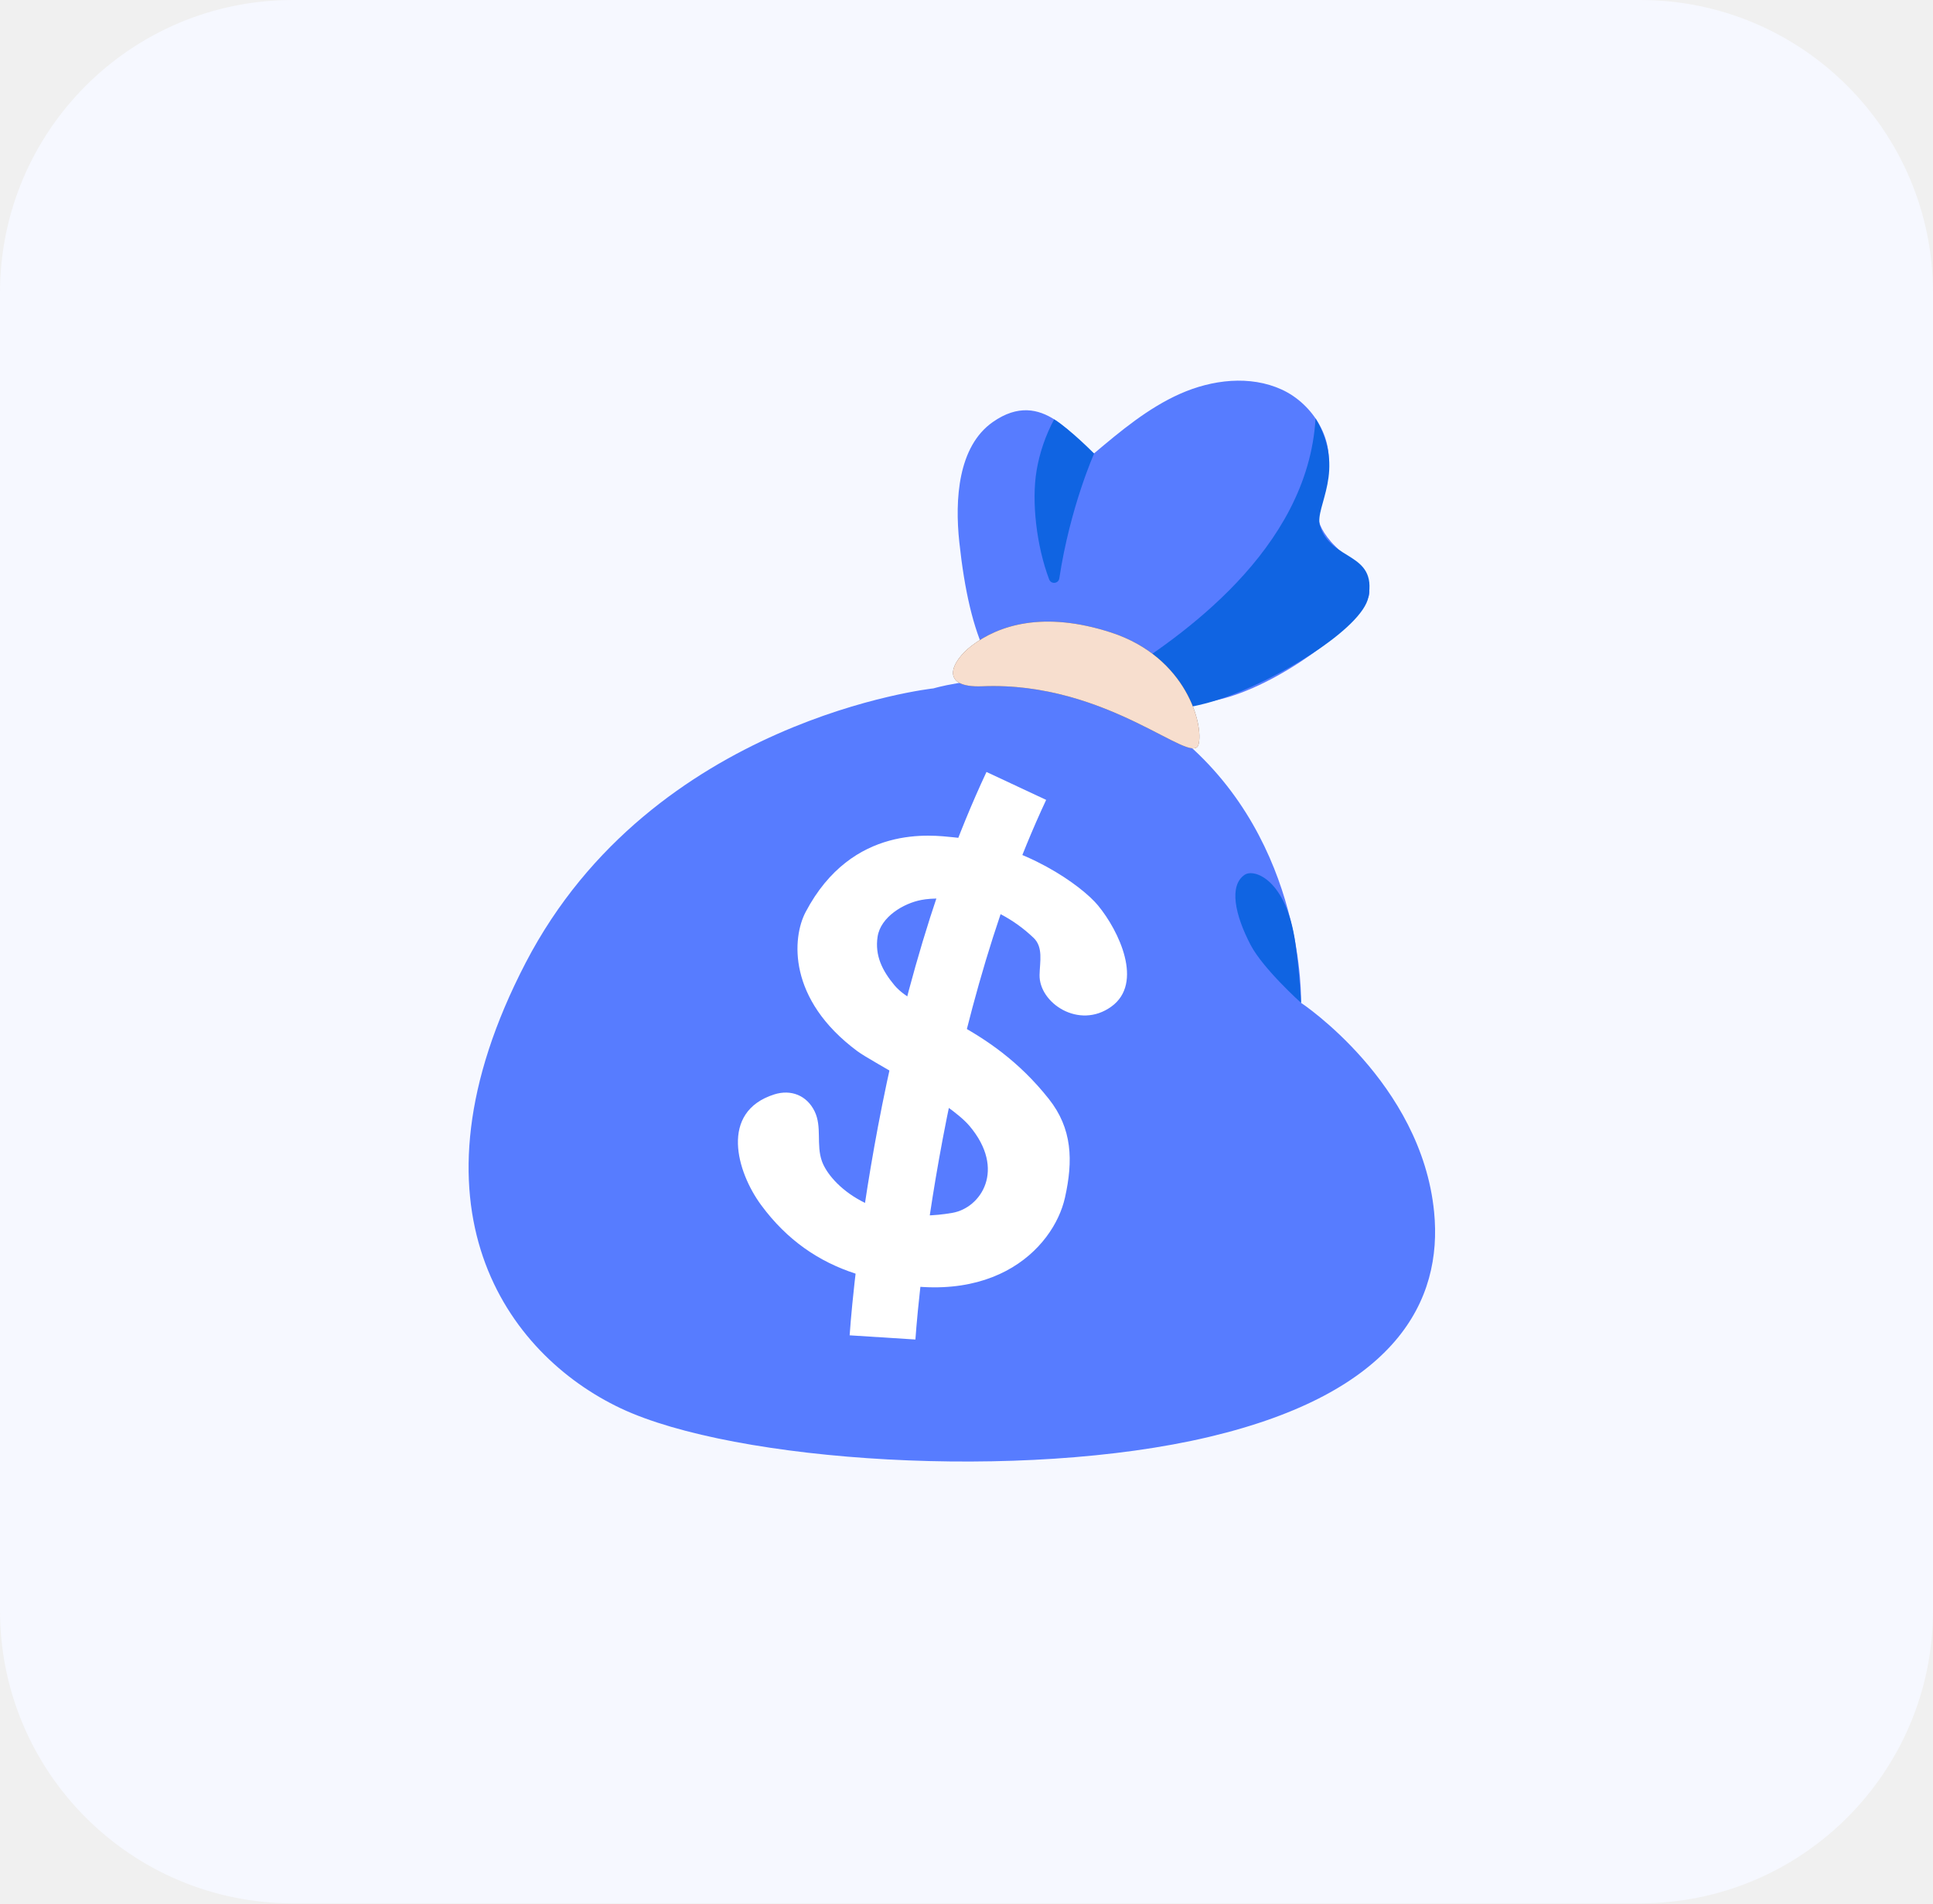
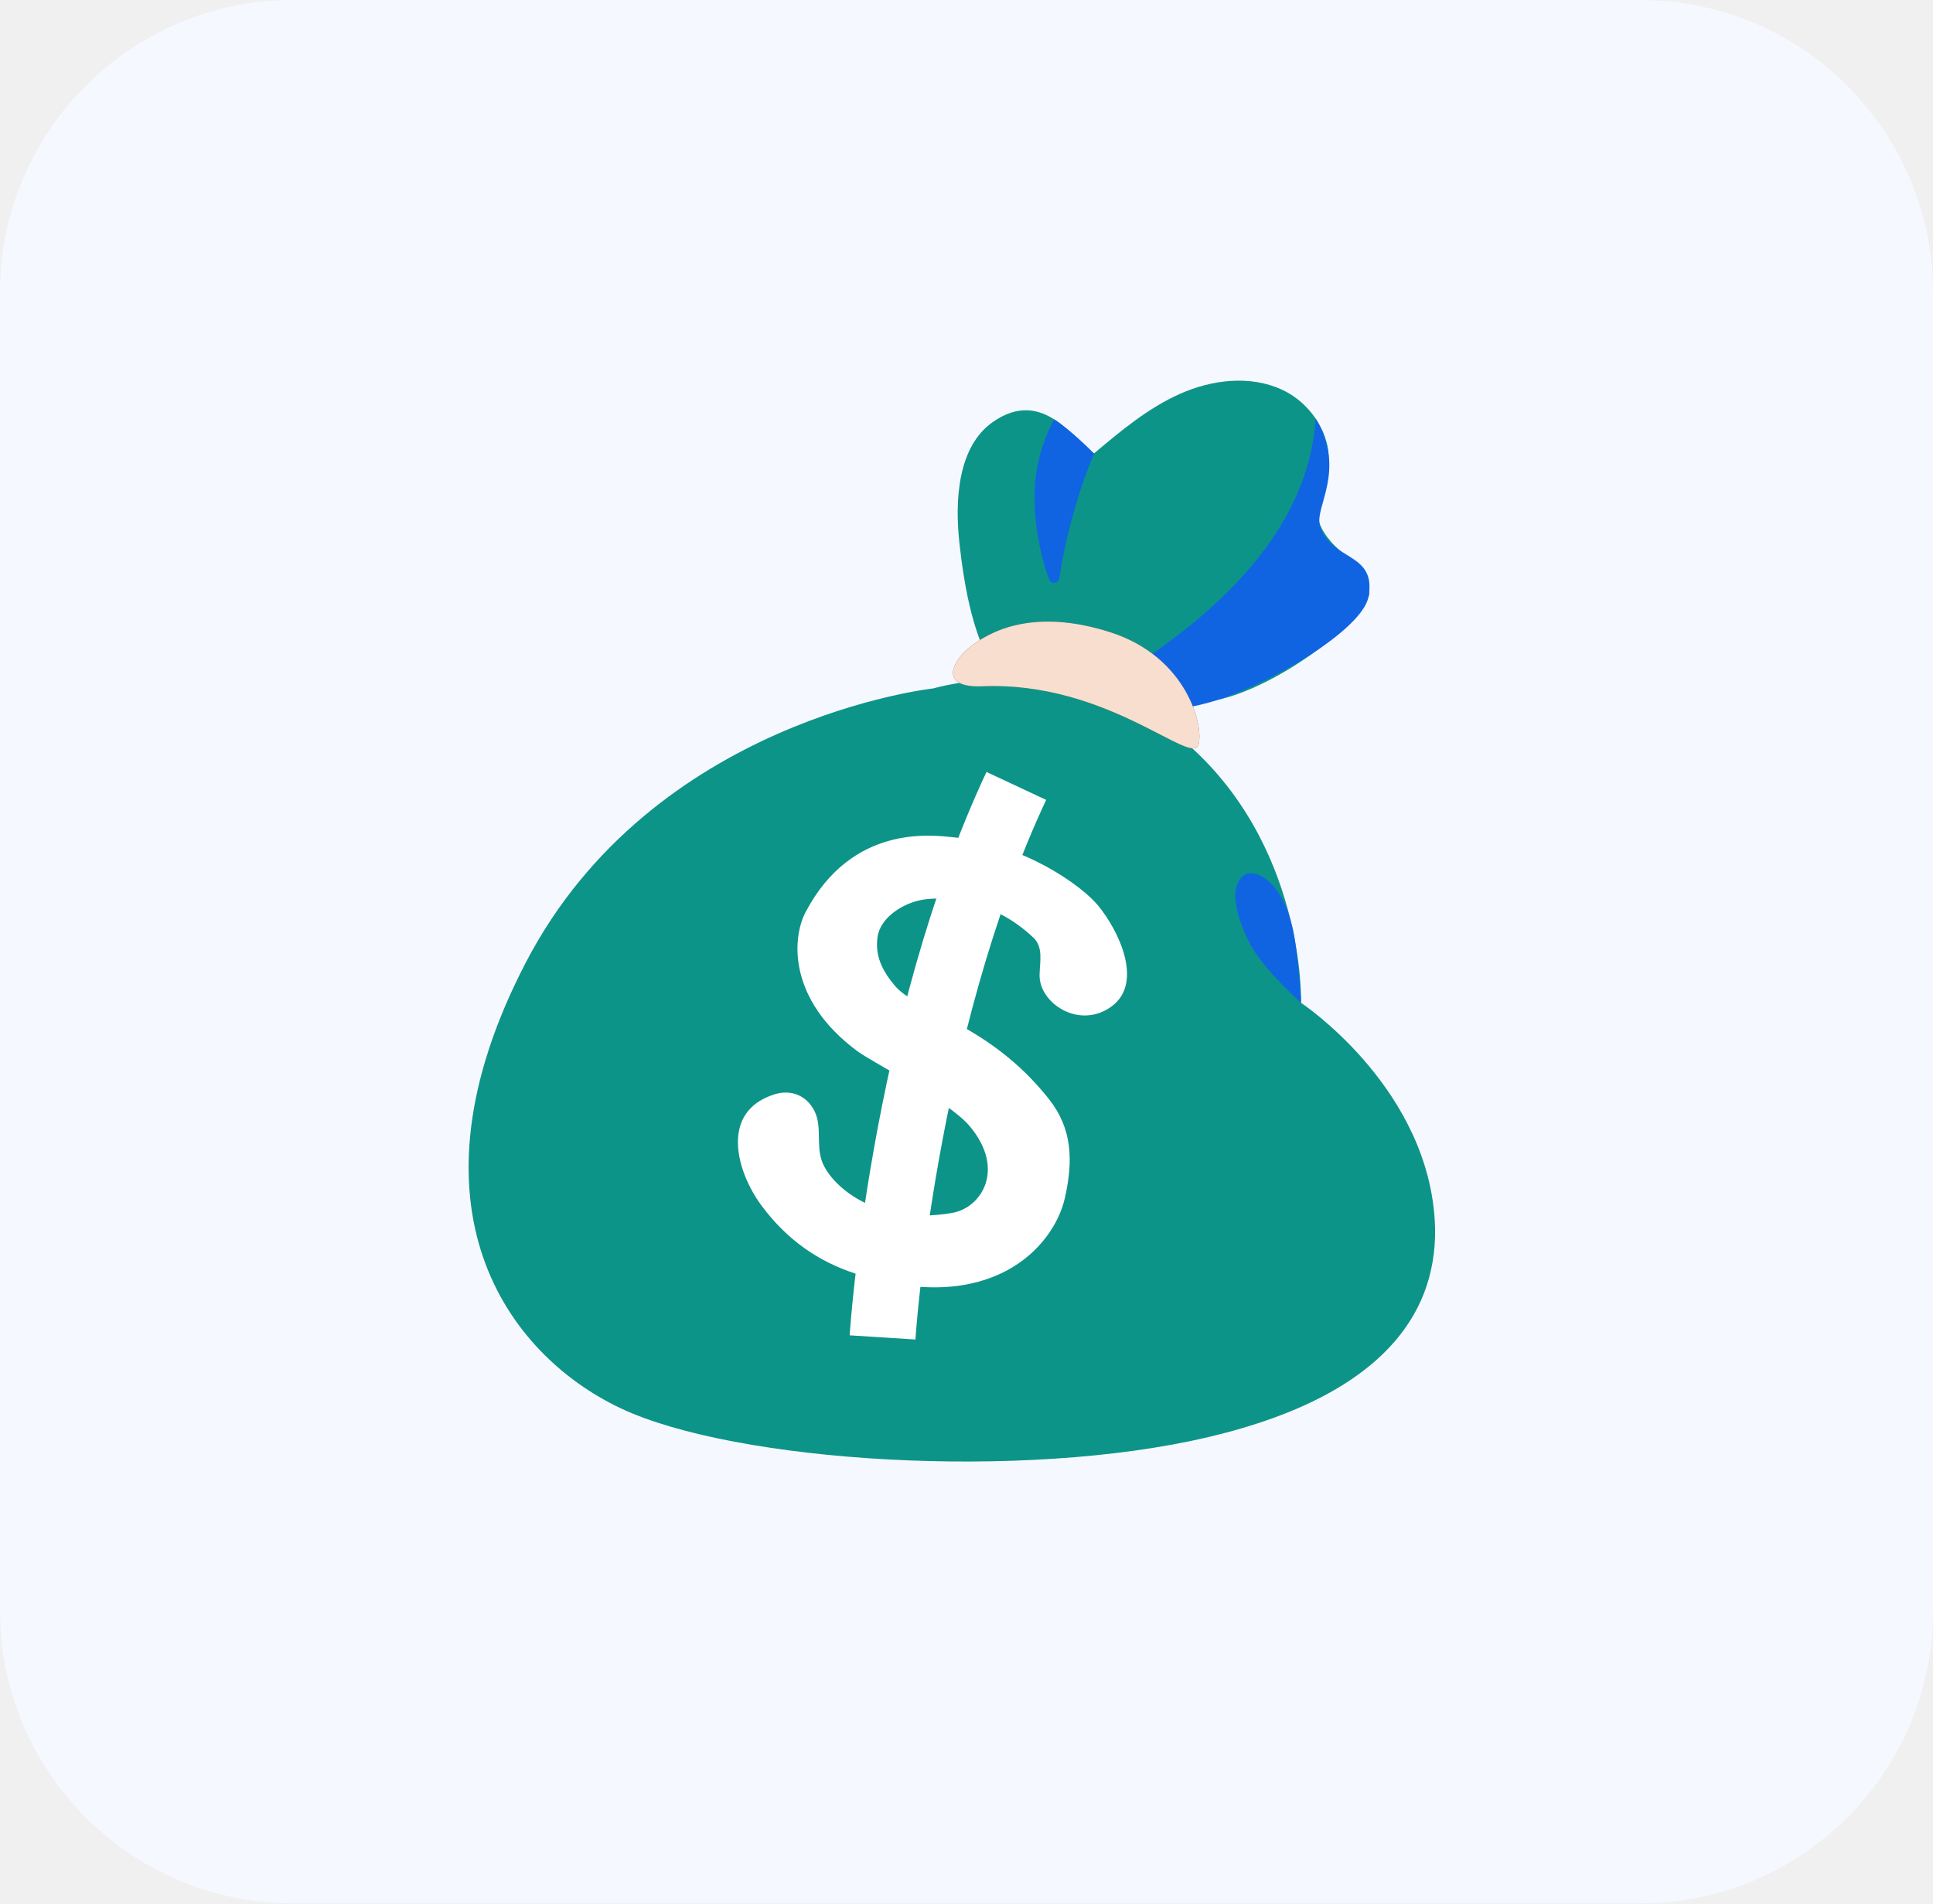
<svg xmlns="http://www.w3.org/2000/svg" width="66" height="65" viewBox="0 0 66 65" fill="none">
  <rect width="66" height="65" rx="10" fill="#F6F8FF" />
-   <path d="M41.564 23.905C43.628 23.447 46.316 21.398 46.725 20.389C46.965 19.799 45.769 18.876 45.449 18.504C44.717 17.655 45.012 17.236 45.295 16.224C45.618 15.074 44.852 13.804 43.766 13.305C42.68 12.807 41.382 12.964 40.29 13.45C39.198 13.936 38.266 14.717 37.353 15.486C36.685 15.065 35.621 13.204 33.898 14.413C32.708 15.246 32.6 17.061 32.754 18.51C33.114 21.854 33.938 23.588 35.492 24.056C37.454 24.647 39.626 24.336 41.564 23.905Z" fill="#577CFF" />
+   <path d="M41.564 23.905C43.628 23.447 46.316 21.398 46.725 20.389C46.965 19.799 45.769 18.876 45.449 18.504C44.717 17.655 45.012 17.236 45.295 16.224C45.618 15.074 44.852 13.804 43.766 13.305C42.68 12.807 41.382 12.964 40.29 13.45C39.198 13.936 38.266 14.717 37.353 15.486C36.685 15.065 35.621 13.204 33.898 14.413C32.708 15.246 32.6 17.061 32.754 18.51C33.114 21.854 33.938 23.588 35.492 24.056C37.454 24.647 39.626 24.336 41.564 23.905Z" fill="#0d9488" />
  <path d="M44.918 14.287C44.656 18.794 40.261 21.783 38.175 23.1L39.528 24.263C39.528 24.263 40.387 24.281 41.562 23.906C43.577 23.266 46.52 21.457 46.723 20.39C47.022 18.837 45.428 19.175 45.068 17.948C44.881 17.299 45.982 16.071 44.918 14.287ZM37.357 15.49C37.357 15.49 36.572 14.687 35.991 14.321C35.702 14.865 35.496 15.456 35.394 16.065C35.213 17.136 35.394 18.655 35.822 19.787C35.889 19.962 36.142 19.935 36.169 19.75C36.538 17.317 37.357 15.49 37.357 15.49Z" fill="#1064E2" />
-   <path d="M31.873 23.509C31.873 23.509 22.278 24.546 17.95 32.876C13.623 41.206 17.301 46.256 21.196 48.096C25.09 49.935 34.902 50.584 41.285 49.071C47.668 47.558 49.264 44.42 48.966 41.39C48.532 36.967 44.423 34.248 44.423 34.248C44.423 34.248 44.586 28.785 40.347 25.238C36.585 22.088 31.873 23.509 31.873 23.509Z" fill="#577CFF" />
+   <path d="M31.873 23.509C31.873 23.509 22.278 24.546 17.95 32.876C13.623 41.206 17.301 46.256 21.196 48.096C25.09 49.935 34.902 50.584 41.285 49.071C47.668 47.558 49.264 44.42 48.966 41.39C48.532 36.967 44.423 34.248 44.423 34.248C44.423 34.248 44.586 28.785 40.347 25.238C36.585 22.088 31.873 23.509 31.873 23.509Z" fill="#0d9488" />
  <path d="M35.808 37.526C33.751 34.93 31.32 34.582 30.542 33.65C30.118 33.142 29.869 32.629 29.964 31.992C30.065 31.315 30.85 30.848 31.459 30.734C32.169 30.599 33.864 30.669 35.288 32.026C35.627 32.346 35.504 32.844 35.495 33.29C35.47 34.247 36.839 35.176 37.946 34.376C39.057 33.573 38.205 31.786 37.488 30.919C36.947 30.263 34.984 28.821 32.545 28.593C31.859 28.528 29.099 28.119 27.506 31.149C27.048 32.02 26.879 34.124 29.278 35.902C29.779 36.274 32.382 37.596 33.105 38.455C34.356 39.941 33.498 41.248 32.52 41.42C29.853 41.888 28.343 40.445 28.063 39.654C27.863 39.092 28.072 38.482 27.814 37.953C27.549 37.409 27.008 37.194 26.436 37.375C24.559 37.972 25.156 40.023 25.987 41.152C26.876 42.361 27.968 43.09 29.195 43.49C33.775 44.982 35.977 42.626 36.362 40.9C36.645 39.636 36.614 38.541 35.808 37.526Z" fill="white" />
  <path d="M34.701 26.84C30.803 35.164 30.133 45.674 30.133 45.674" stroke="white" stroke-width="2.25" stroke-miterlimit="10" />
  <path d="M37.937 21.601C40.533 22.447 41.108 24.794 40.92 25.434C40.696 26.184 37.82 23.262 33.544 23.437C32.049 23.499 32.483 22.582 33.175 22.053C34.088 21.355 35.623 20.85 37.937 21.601Z" fill="#6D4C41" />
  <path d="M37.937 21.601C40.533 22.447 41.108 24.794 40.92 25.434C40.696 26.184 37.82 23.262 33.544 23.437C32.049 23.499 32.483 22.582 33.175 22.053C34.088 21.355 35.623 20.85 37.937 21.601Z" fill="#F7DECE" />
  <path d="M42.496 29.876C42.822 29.652 43.917 30.039 44.225 32.183C44.376 33.232 44.422 34.247 44.422 34.247C44.422 34.247 43.13 33.088 42.702 32.273C42.164 31.242 41.955 30.245 42.496 29.876Z" fill="#1064E2" />
</svg>
